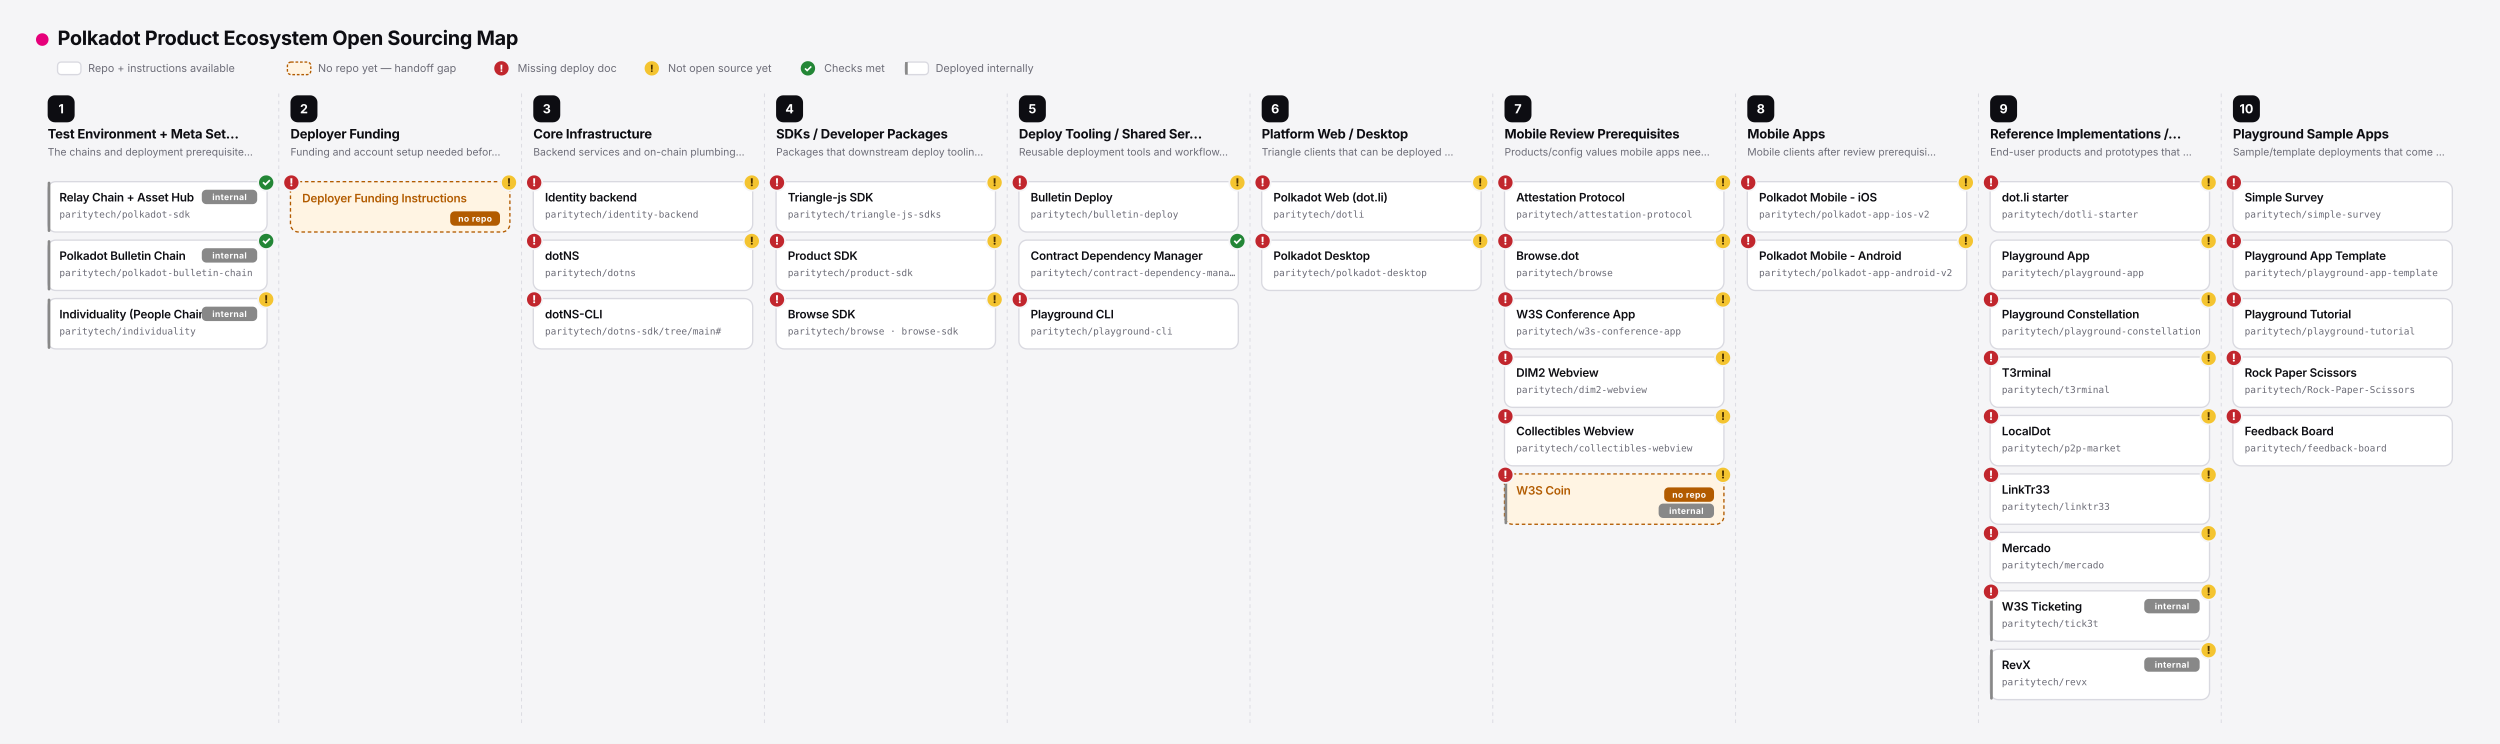
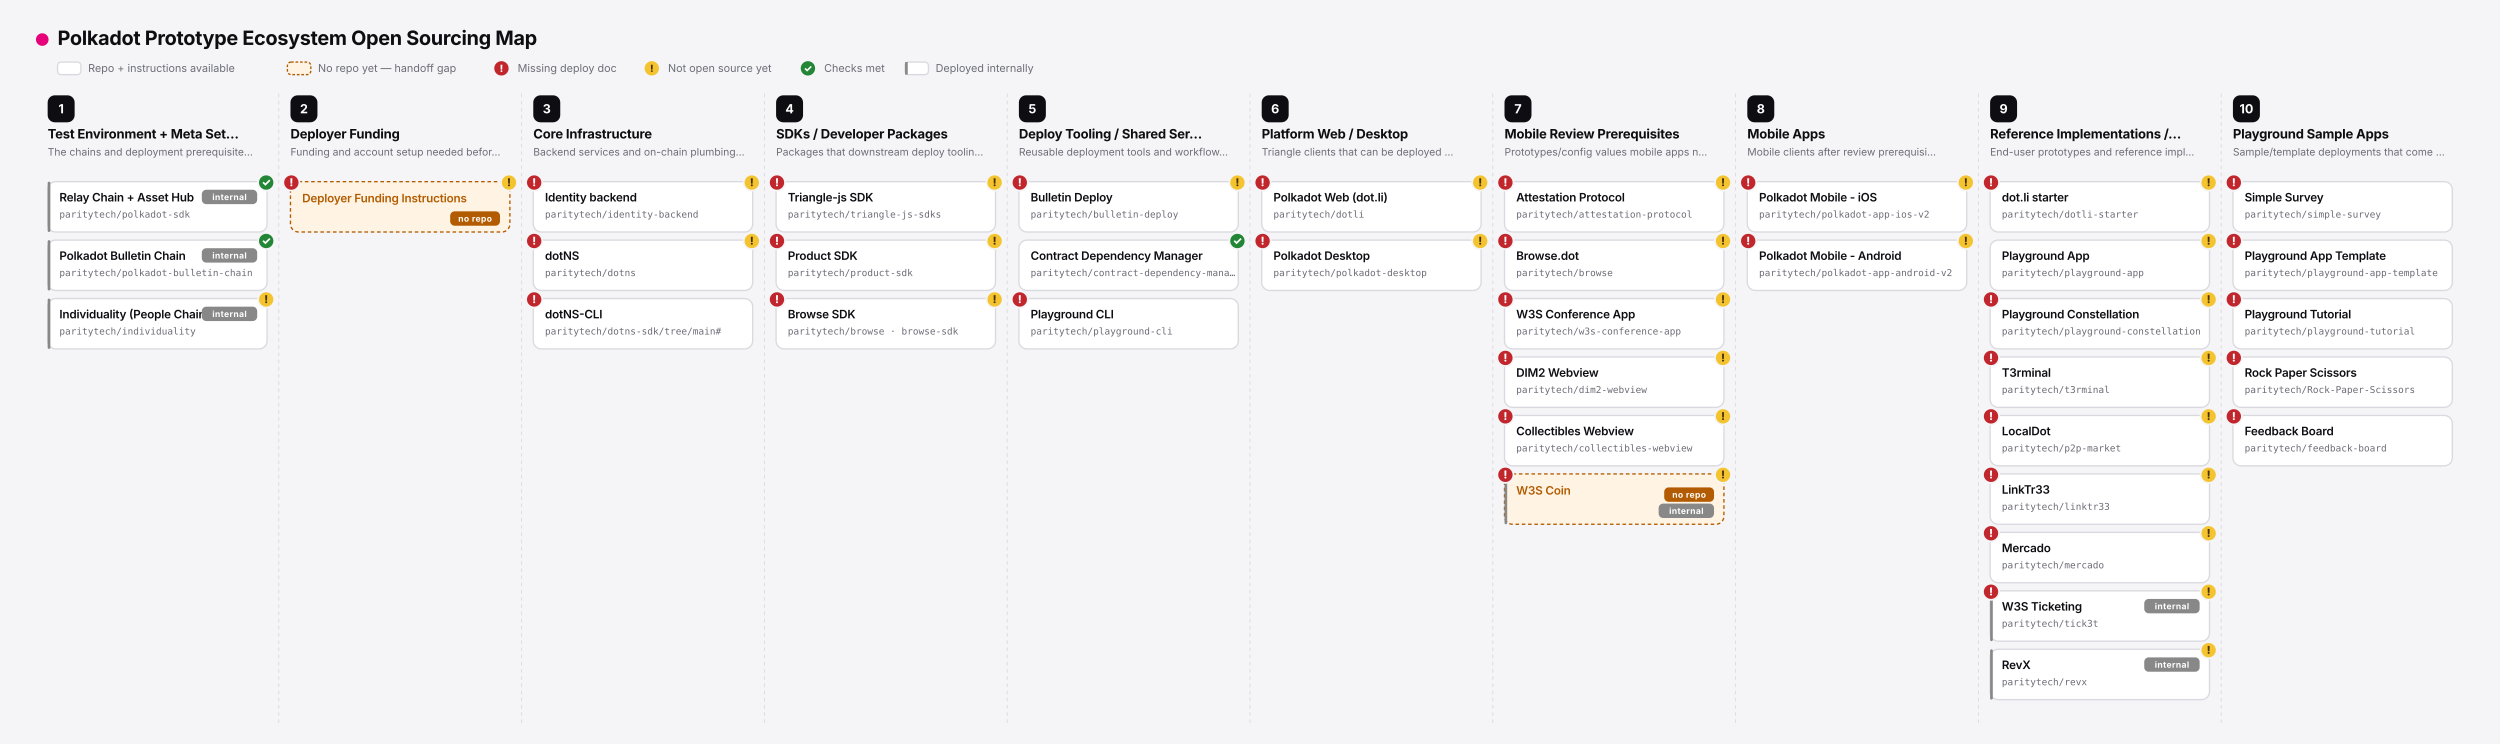
<svg xmlns="http://www.w3.org/2000/svg" xmlns:xlink="http://www.w3.org/1999/xlink" width="2780" height="827" viewBox="0 0 2780 827" font-family="-apple-system, BlinkMacSystemFont, 'Segoe UI', Inter, Roboto, Helvetica, Arial, sans-serif">
  <rect width="2780" height="827" fill="#f5f5f7" />
  <circle cx="47" cy="44" r="7" fill="#e6007a" />
-   <text x="64" y="50" font-size="22" font-weight="700" fill="#0d0d12" letter-spacing="-0.3">Polkadot Product Ecosystem Open Sourcing Map</text>
+   <text x="64" y="50" font-size="22" font-weight="700" fill="#0d0d12" letter-spacing="-0.3">Polkadot Prototype Ecosystem Open Sourcing Map</text>
  <rect x="64" y="69" width="26" height="14" rx="4" fill="#ffffff" stroke="#d9d9e0" stroke-width="1.5" />
  <text x="98" y="80" font-size="12" fill="#6b6b76">Repo + instructions available</text>
  <rect x="319.6" y="69" width="26" height="14" rx="4" fill="#fff4e3" stroke="#b25b00" stroke-width="1.5" stroke-dasharray="3 2" />
  <text x="353.6" y="80" font-size="12" fill="#6b6b76">No repo yet — handoff gap</text>
  <circle cx="557.6" cy="76" r="8" fill="#c1262d" />
  <text x="557.6" y="80" text-anchor="middle" font-size="11" font-weight="800" fill="#fff">!</text>
  <text x="575.6" y="80" font-size="12" fill="#6b6b76">Missing deploy doc</text>
  <circle cx="724.8" cy="76" r="8" fill="#f4c430" />
  <text x="724.8" y="80" text-anchor="middle" font-size="11" font-weight="800" fill="#4a3000">!</text>
  <text x="742.8" y="80" font-size="12" fill="#6b6b76">Not open source yet</text>
  <circle cx="898.4" cy="76" r="8" fill="#238636" />
  <text x="898.4" y="80" text-anchor="middle" font-size="11" font-weight="800" fill="#ffffff">✓</text>
  <text x="916.4" y="80" font-size="12" fill="#6b6b76">Checks met</text>
  <rect x="1006.4" y="69" width="26" height="14" rx="4" fill="#ffffff" stroke="#d9d9e0" stroke-width="1.5" />
  <rect x="1006.4" y="69" width="3" height="14" fill="#888888" />
  <text x="1040.4" y="80" font-size="12" fill="#6b6b76">Deployed internally</text>
  <line x1="310" y1="104" x2="310" y2="807" stroke="#d9d9e0" stroke-width="1" stroke-dasharray="4 4" />
  <rect x="53" y="106" width="30" height="30" rx="8" fill="#0d0d12" />
  <text x="68" y="126" text-anchor="middle" font-size="14" font-weight="700" fill="#fff">1</text>
  <text x="53" y="154" font-size="14.5" font-weight="700" fill="#0d0d12" letter-spacing="-0.2">Test Environment + Meta Set…</text>
  <text x="53" y="173" font-size="11.5" fill="#6b6b76">The chains and deployment prerequisite…</text>
  <a xlink:href="https://github.com/paritytech/polkadot-sdk" href="https://github.com/paritytech/polkadot-sdk" target="_blank">
    <rect x="53" y="202" width="244" height="56" rx="9" fill="#ffffff" stroke="#d9d9e0" stroke-width="1.5" />
    <rect x="53" y="202" width="3" height="56" rx="1.5" fill="#888888" />
    <circle cx="296" cy="203" r="9" fill="#238636" stroke="#f5f5f7" stroke-width="2" />
    <text x="296" y="207" text-anchor="middle" font-size="12" font-weight="800" fill="#ffffff">✓</text>
    <text x="66" y="224" font-size="13" font-weight="600" fill="#0d0d12" letter-spacing="-0.2">Relay Chain + Asset Hub</text>
    <text x="66" y="242" font-size="10.5" font-family="ui-monospace, 'SF Mono', Menlo, monospace" fill="#6b6b76">paritytech/polkadot-sdk</text>
    <rect x="224.4" y="211" width="61.6" height="16" rx="5" fill="#888888" />
    <text x="255.2" y="222.5" text-anchor="middle" font-size="9.5" font-weight="700" fill="#fff" letter-spacing="0.4">internal</text>
  </a>
  <a xlink:href="https://github.com/paritytech/polkadot-bulletin-chain" href="https://github.com/paritytech/polkadot-bulletin-chain" target="_blank">
    <rect x="53" y="267" width="244" height="56" rx="9" fill="#ffffff" stroke="#d9d9e0" stroke-width="1.5" />
    <rect x="53" y="267" width="3" height="56" rx="1.5" fill="#888888" />
    <circle cx="296" cy="268" r="9" fill="#238636" stroke="#f5f5f7" stroke-width="2" />
    <text x="296" y="272" text-anchor="middle" font-size="12" font-weight="800" fill="#ffffff">✓</text>
    <text x="66" y="289" font-size="13" font-weight="600" fill="#0d0d12" letter-spacing="-0.2">Polkadot Bulletin Chain</text>
    <text x="66" y="307" font-size="10.5" font-family="ui-monospace, 'SF Mono', Menlo, monospace" fill="#6b6b76">paritytech/polkadot-bulletin-chain</text>
    <rect x="224.4" y="276" width="61.6" height="16" rx="5" fill="#888888" />
    <text x="255.2" y="287.5" text-anchor="middle" font-size="9.5" font-weight="700" fill="#fff" letter-spacing="0.4">internal</text>
  </a>
  <a xlink:href="https://github.com/paritytech/individuality" href="https://github.com/paritytech/individuality" target="_blank">
    <rect x="53" y="332" width="244" height="56" rx="9" fill="#ffffff" stroke="#d9d9e0" stroke-width="1.5" />
    <rect x="53" y="332" width="3" height="56" rx="1.5" fill="#888888" />
    <circle cx="296" cy="333" r="9" fill="#f4c430" stroke="#f5f5f7" stroke-width="2" />
    <text x="296" y="337" text-anchor="middle" font-size="12" font-weight="800" fill="#4a3000">!</text>
    <text x="66" y="354" font-size="13" font-weight="600" fill="#0d0d12" letter-spacing="-0.2">Individuality (People Chain)</text>
    <text x="66" y="372" font-size="10.5" font-family="ui-monospace, 'SF Mono', Menlo, monospace" fill="#6b6b76">paritytech/individuality</text>
    <rect x="224.4" y="341" width="61.6" height="16" rx="5" fill="#888888" />
    <text x="255.2" y="352.5" text-anchor="middle" font-size="9.5" font-weight="700" fill="#fff" letter-spacing="0.4">internal</text>
  </a>
  <line x1="580" y1="104" x2="580" y2="807" stroke="#d9d9e0" stroke-width="1" stroke-dasharray="4 4" />
  <rect x="323" y="106" width="30" height="30" rx="8" fill="#0d0d12" />
  <text x="338" y="126" text-anchor="middle" font-size="14" font-weight="700" fill="#fff">2</text>
  <text x="323" y="154" font-size="14.5" font-weight="700" fill="#0d0d12" letter-spacing="-0.2">Deployer Funding</text>
  <text x="323" y="173" font-size="11.5" fill="#6b6b76">Funding and account setup needed befor…</text>
  <rect x="323" y="202" width="244" height="56" rx="9" fill="#fff4e3" stroke="#b25b00" stroke-width="1.5" stroke-dasharray="4 3" />
  <circle cx="324" cy="203" r="9" fill="#c1262d" stroke="#f5f5f7" stroke-width="2" />
  <text x="324" y="207" text-anchor="middle" font-size="12" font-weight="800" fill="#fff">!</text>
  <circle cx="566" cy="203" r="9" fill="#f4c430" stroke="#f5f5f7" stroke-width="2" />
  <text x="566" y="207" text-anchor="middle" font-size="12" font-weight="800" fill="#4a3000">!</text>
  <text x="336" y="225" font-size="13" font-weight="600" fill="#b25b00" letter-spacing="-0.2">Deployer Funding Instructions</text>
  <rect x="500.6" y="235" width="55.4" height="16" rx="5" fill="#b25b00" />
  <text x="528.3" y="246.5" text-anchor="middle" font-size="9.5" font-weight="700" fill="#fff" letter-spacing="0.4">no repo</text>
  <line x1="850" y1="104" x2="850" y2="807" stroke="#d9d9e0" stroke-width="1" stroke-dasharray="4 4" />
  <rect x="593" y="106" width="30" height="30" rx="8" fill="#0d0d12" />
  <text x="608" y="126" text-anchor="middle" font-size="14" font-weight="700" fill="#fff">3</text>
  <text x="593" y="154" font-size="14.5" font-weight="700" fill="#0d0d12" letter-spacing="-0.2">Core Infrastructure</text>
  <text x="593" y="173" font-size="11.5" fill="#6b6b76">Backend services and on-chain plumbing…</text>
  <a xlink:href="https://github.com/paritytech/identity-backend" href="https://github.com/paritytech/identity-backend" target="_blank">
    <rect x="593" y="202" width="244" height="56" rx="9" fill="#ffffff" stroke="#d9d9e0" stroke-width="1.5" />
    <circle cx="594" cy="203" r="9" fill="#c1262d" stroke="#f5f5f7" stroke-width="2" />
    <text x="594" y="207" text-anchor="middle" font-size="12" font-weight="800" fill="#fff">!</text>
    <circle cx="836" cy="203" r="9" fill="#f4c430" stroke="#f5f5f7" stroke-width="2" />
    <text x="836" y="207" text-anchor="middle" font-size="12" font-weight="800" fill="#4a3000">!</text>
    <text x="606" y="224" font-size="13" font-weight="600" fill="#0d0d12" letter-spacing="-0.2">Identity backend</text>
    <text x="606" y="242" font-size="10.5" font-family="ui-monospace, 'SF Mono', Menlo, monospace" fill="#6b6b76">paritytech/identity-backend</text>
  </a>
  <a xlink:href="https://github.com/paritytech/dotns" href="https://github.com/paritytech/dotns" target="_blank">
    <rect x="593" y="267" width="244" height="56" rx="9" fill="#ffffff" stroke="#d9d9e0" stroke-width="1.5" />
    <circle cx="594" cy="268" r="9" fill="#c1262d" stroke="#f5f5f7" stroke-width="2" />
    <text x="594" y="272" text-anchor="middle" font-size="12" font-weight="800" fill="#fff">!</text>
    <circle cx="836" cy="268" r="9" fill="#f4c430" stroke="#f5f5f7" stroke-width="2" />
    <text x="836" y="272" text-anchor="middle" font-size="12" font-weight="800" fill="#4a3000">!</text>
    <text x="606" y="289" font-size="13" font-weight="600" fill="#0d0d12" letter-spacing="-0.2">dotNS</text>
    <text x="606" y="307" font-size="10.5" font-family="ui-monospace, 'SF Mono', Menlo, monospace" fill="#6b6b76">paritytech/dotns</text>
  </a>
  <a xlink:href="https://github.com/paritytech/dotns-sdk/tree/main#" href="https://github.com/paritytech/dotns-sdk/tree/main#" target="_blank">
    <rect x="593" y="332" width="244" height="56" rx="9" fill="#ffffff" stroke="#d9d9e0" stroke-width="1.5" />
    <circle cx="594" cy="333" r="9" fill="#c1262d" stroke="#f5f5f7" stroke-width="2" />
    <text x="594" y="337" text-anchor="middle" font-size="12" font-weight="800" fill="#fff">!</text>
    <text x="606" y="354" font-size="13" font-weight="600" fill="#0d0d12" letter-spacing="-0.2">dotNS-CLI</text>
    <text x="606" y="372" font-size="10.5" font-family="ui-monospace, 'SF Mono', Menlo, monospace" fill="#6b6b76">paritytech/dotns-sdk/tree/main#</text>
  </a>
  <line x1="1120" y1="104" x2="1120" y2="807" stroke="#d9d9e0" stroke-width="1" stroke-dasharray="4 4" />
  <rect x="863" y="106" width="30" height="30" rx="8" fill="#0d0d12" />
  <text x="878" y="126" text-anchor="middle" font-size="14" font-weight="700" fill="#fff">4</text>
  <text x="863" y="154" font-size="14.5" font-weight="700" fill="#0d0d12" letter-spacing="-0.2">SDKs / Developer Packages</text>
  <text x="863" y="173" font-size="11.5" fill="#6b6b76">Packages that downstream deploy toolin…</text>
  <a xlink:href="https://github.com/paritytech/triangle-js-sdks" href="https://github.com/paritytech/triangle-js-sdks" target="_blank">
    <rect x="863" y="202" width="244" height="56" rx="9" fill="#ffffff" stroke="#d9d9e0" stroke-width="1.5" />
    <circle cx="864" cy="203" r="9" fill="#c1262d" stroke="#f5f5f7" stroke-width="2" />
    <text x="864" y="207" text-anchor="middle" font-size="12" font-weight="800" fill="#fff">!</text>
    <circle cx="1106" cy="203" r="9" fill="#f4c430" stroke="#f5f5f7" stroke-width="2" />
    <text x="1106" y="207" text-anchor="middle" font-size="12" font-weight="800" fill="#4a3000">!</text>
    <text x="876" y="224" font-size="13" font-weight="600" fill="#0d0d12" letter-spacing="-0.2">Triangle-js SDK</text>
    <text x="876" y="242" font-size="10.5" font-family="ui-monospace, 'SF Mono', Menlo, monospace" fill="#6b6b76">paritytech/triangle-js-sdks</text>
  </a>
  <a xlink:href="https://github.com/paritytech/product-sdk" href="https://github.com/paritytech/product-sdk" target="_blank">
    <rect x="863" y="267" width="244" height="56" rx="9" fill="#ffffff" stroke="#d9d9e0" stroke-width="1.5" />
    <circle cx="864" cy="268" r="9" fill="#c1262d" stroke="#f5f5f7" stroke-width="2" />
    <text x="864" y="272" text-anchor="middle" font-size="12" font-weight="800" fill="#fff">!</text>
    <circle cx="1106" cy="268" r="9" fill="#f4c430" stroke="#f5f5f7" stroke-width="2" />
    <text x="1106" y="272" text-anchor="middle" font-size="12" font-weight="800" fill="#4a3000">!</text>
    <text x="876" y="289" font-size="13" font-weight="600" fill="#0d0d12" letter-spacing="-0.2">Product SDK</text>
    <text x="876" y="307" font-size="10.5" font-family="ui-monospace, 'SF Mono', Menlo, monospace" fill="#6b6b76">paritytech/product-sdk</text>
  </a>
  <a xlink:href="https://github.com/paritytech/browse/tree/main/packages/browse-sdk" href="https://github.com/paritytech/browse/tree/main/packages/browse-sdk" target="_blank">
    <rect x="863" y="332" width="244" height="56" rx="9" fill="#ffffff" stroke="#d9d9e0" stroke-width="1.5" />
    <circle cx="864" cy="333" r="9" fill="#c1262d" stroke="#f5f5f7" stroke-width="2" />
    <text x="864" y="337" text-anchor="middle" font-size="12" font-weight="800" fill="#fff">!</text>
    <circle cx="1106" cy="333" r="9" fill="#f4c430" stroke="#f5f5f7" stroke-width="2" />
    <text x="1106" y="337" text-anchor="middle" font-size="12" font-weight="800" fill="#4a3000">!</text>
    <text x="876" y="354" font-size="13" font-weight="600" fill="#0d0d12" letter-spacing="-0.2">Browse SDK</text>
    <text x="876" y="372" font-size="10.5" font-family="ui-monospace, 'SF Mono', Menlo, monospace" fill="#6b6b76">paritytech/browse · browse-sdk</text>
  </a>
  <line x1="1390" y1="104" x2="1390" y2="807" stroke="#d9d9e0" stroke-width="1" stroke-dasharray="4 4" />
  <rect x="1133" y="106" width="30" height="30" rx="8" fill="#0d0d12" />
  <text x="1148" y="126" text-anchor="middle" font-size="14" font-weight="700" fill="#fff">5</text>
  <text x="1133" y="154" font-size="14.5" font-weight="700" fill="#0d0d12" letter-spacing="-0.2">Deploy Tooling / Shared Ser…</text>
  <text x="1133" y="173" font-size="11.5" fill="#6b6b76">Reusable deployment tools and workflow…</text>
  <a xlink:href="https://github.com/paritytech/bulletin-deploy" href="https://github.com/paritytech/bulletin-deploy" target="_blank">
    <rect x="1133" y="202" width="244" height="56" rx="9" fill="#ffffff" stroke="#d9d9e0" stroke-width="1.5" />
    <circle cx="1134" cy="203" r="9" fill="#c1262d" stroke="#f5f5f7" stroke-width="2" />
    <text x="1134" y="207" text-anchor="middle" font-size="12" font-weight="800" fill="#fff">!</text>
    <circle cx="1376" cy="203" r="9" fill="#f4c430" stroke="#f5f5f7" stroke-width="2" />
    <text x="1376" y="207" text-anchor="middle" font-size="12" font-weight="800" fill="#4a3000">!</text>
    <text x="1146" y="224" font-size="13" font-weight="600" fill="#0d0d12" letter-spacing="-0.2">Bulletin Deploy</text>
    <text x="1146" y="242" font-size="10.5" font-family="ui-monospace, 'SF Mono', Menlo, monospace" fill="#6b6b76">paritytech/bulletin-deploy</text>
  </a>
  <a xlink:href="https://github.com/paritytech/contract-dependency-manager/blob/main/DEPLOY_DOC.md" href="https://github.com/paritytech/contract-dependency-manager/blob/main/DEPLOY_DOC.md" target="_blank">
    <rect x="1133" y="267" width="244" height="56" rx="9" fill="#ffffff" stroke="#d9d9e0" stroke-width="1.5" />
    <circle cx="1376" cy="268" r="9" fill="#238636" stroke="#f5f5f7" stroke-width="2" />
    <text x="1376" y="272" text-anchor="middle" font-size="12" font-weight="800" fill="#ffffff">✓</text>
    <text x="1146" y="289" font-size="13" font-weight="600" fill="#0d0d12" letter-spacing="-0.2">Contract Dependency Manager</text>
    <text x="1146" y="307" font-size="10.5" font-family="ui-monospace, 'SF Mono', Menlo, monospace" fill="#6b6b76">paritytech/contract-dependency-mana…</text>
  </a>
  <a xlink:href="https://github.com/paritytech/playground-cli" href="https://github.com/paritytech/playground-cli" target="_blank">
    <rect x="1133" y="332" width="244" height="56" rx="9" fill="#ffffff" stroke="#d9d9e0" stroke-width="1.5" />
    <circle cx="1134" cy="333" r="9" fill="#c1262d" stroke="#f5f5f7" stroke-width="2" />
    <text x="1134" y="337" text-anchor="middle" font-size="12" font-weight="800" fill="#fff">!</text>
    <text x="1146" y="354" font-size="13" font-weight="600" fill="#0d0d12" letter-spacing="-0.2">Playground CLI</text>
    <text x="1146" y="372" font-size="10.5" font-family="ui-monospace, 'SF Mono', Menlo, monospace" fill="#6b6b76">paritytech/playground-cli</text>
  </a>
  <line x1="1660" y1="104" x2="1660" y2="807" stroke="#d9d9e0" stroke-width="1" stroke-dasharray="4 4" />
  <rect x="1403" y="106" width="30" height="30" rx="8" fill="#0d0d12" />
  <text x="1418" y="126" text-anchor="middle" font-size="14" font-weight="700" fill="#fff">6</text>
  <text x="1403" y="154" font-size="14.5" font-weight="700" fill="#0d0d12" letter-spacing="-0.2">Platform Web / Desktop</text>
  <text x="1403" y="173" font-size="11.5" fill="#6b6b76">Triangle clients that can be deployed …</text>
  <a xlink:href="https://github.com/paritytech/dotli" href="https://github.com/paritytech/dotli" target="_blank">
    <rect x="1403" y="202" width="244" height="56" rx="9" fill="#ffffff" stroke="#d9d9e0" stroke-width="1.5" />
    <circle cx="1404" cy="203" r="9" fill="#c1262d" stroke="#f5f5f7" stroke-width="2" />
    <text x="1404" y="207" text-anchor="middle" font-size="12" font-weight="800" fill="#fff">!</text>
    <circle cx="1646" cy="203" r="9" fill="#f4c430" stroke="#f5f5f7" stroke-width="2" />
    <text x="1646" y="207" text-anchor="middle" font-size="12" font-weight="800" fill="#4a3000">!</text>
    <text x="1416" y="224" font-size="13" font-weight="600" fill="#0d0d12" letter-spacing="-0.2">Polkadot Web (dot.li)</text>
    <text x="1416" y="242" font-size="10.5" font-family="ui-monospace, 'SF Mono', Menlo, monospace" fill="#6b6b76">paritytech/dotli</text>
  </a>
  <a xlink:href="https://github.com/paritytech/polkadot-desktop" href="https://github.com/paritytech/polkadot-desktop" target="_blank">
    <rect x="1403" y="267" width="244" height="56" rx="9" fill="#ffffff" stroke="#d9d9e0" stroke-width="1.5" />
    <circle cx="1404" cy="268" r="9" fill="#c1262d" stroke="#f5f5f7" stroke-width="2" />
    <text x="1404" y="272" text-anchor="middle" font-size="12" font-weight="800" fill="#fff">!</text>
    <circle cx="1646" cy="268" r="9" fill="#f4c430" stroke="#f5f5f7" stroke-width="2" />
    <text x="1646" y="272" text-anchor="middle" font-size="12" font-weight="800" fill="#4a3000">!</text>
    <text x="1416" y="289" font-size="13" font-weight="600" fill="#0d0d12" letter-spacing="-0.2">Polkadot Desktop</text>
    <text x="1416" y="307" font-size="10.5" font-family="ui-monospace, 'SF Mono', Menlo, monospace" fill="#6b6b76">paritytech/polkadot-desktop</text>
  </a>
  <line x1="1930" y1="104" x2="1930" y2="807" stroke="#d9d9e0" stroke-width="1" stroke-dasharray="4 4" />
  <rect x="1673" y="106" width="30" height="30" rx="8" fill="#0d0d12" />
  <text x="1688" y="126" text-anchor="middle" font-size="14" font-weight="700" fill="#fff">7</text>
  <text x="1673" y="154" font-size="14.5" font-weight="700" fill="#0d0d12" letter-spacing="-0.2">Mobile Review Prerequisites</text>
-   <text x="1673" y="173" font-size="11.5" fill="#6b6b76">Products/config values mobile apps nee…</text>
+   <text x="1673" y="173" font-size="11.5" fill="#6b6b76">Prototypes/config values mobile apps n…</text>
  <a xlink:href="https://github.com/paritytech/attestation-protocol" href="https://github.com/paritytech/attestation-protocol" target="_blank">
    <rect x="1673" y="202" width="244" height="56" rx="9" fill="#ffffff" stroke="#d9d9e0" stroke-width="1.5" />
    <circle cx="1674" cy="203" r="9" fill="#c1262d" stroke="#f5f5f7" stroke-width="2" />
    <text x="1674" y="207" text-anchor="middle" font-size="12" font-weight="800" fill="#fff">!</text>
    <circle cx="1916" cy="203" r="9" fill="#f4c430" stroke="#f5f5f7" stroke-width="2" />
    <text x="1916" y="207" text-anchor="middle" font-size="12" font-weight="800" fill="#4a3000">!</text>
    <text x="1686" y="224" font-size="13" font-weight="600" fill="#0d0d12" letter-spacing="-0.2">Attestation Protocol</text>
    <text x="1686" y="242" font-size="10.5" font-family="ui-monospace, 'SF Mono', Menlo, monospace" fill="#6b6b76">paritytech/attestation-protocol</text>
  </a>
  <a xlink:href="https://github.com/paritytech/browse" href="https://github.com/paritytech/browse" target="_blank">
    <rect x="1673" y="267" width="244" height="56" rx="9" fill="#ffffff" stroke="#d9d9e0" stroke-width="1.5" />
    <circle cx="1674" cy="268" r="9" fill="#c1262d" stroke="#f5f5f7" stroke-width="2" />
    <text x="1674" y="272" text-anchor="middle" font-size="12" font-weight="800" fill="#fff">!</text>
    <circle cx="1916" cy="268" r="9" fill="#f4c430" stroke="#f5f5f7" stroke-width="2" />
    <text x="1916" y="272" text-anchor="middle" font-size="12" font-weight="800" fill="#4a3000">!</text>
    <text x="1686" y="289" font-size="13" font-weight="600" fill="#0d0d12" letter-spacing="-0.2">Browse.dot</text>
    <text x="1686" y="307" font-size="10.5" font-family="ui-monospace, 'SF Mono', Menlo, monospace" fill="#6b6b76">paritytech/browse</text>
  </a>
  <a xlink:href="https://github.com/paritytech/w3s-conference-app" href="https://github.com/paritytech/w3s-conference-app" target="_blank">
    <rect x="1673" y="332" width="244" height="56" rx="9" fill="#ffffff" stroke="#d9d9e0" stroke-width="1.5" />
    <circle cx="1674" cy="333" r="9" fill="#c1262d" stroke="#f5f5f7" stroke-width="2" />
    <text x="1674" y="337" text-anchor="middle" font-size="12" font-weight="800" fill="#fff">!</text>
    <circle cx="1916" cy="333" r="9" fill="#f4c430" stroke="#f5f5f7" stroke-width="2" />
    <text x="1916" y="337" text-anchor="middle" font-size="12" font-weight="800" fill="#4a3000">!</text>
    <text x="1686" y="354" font-size="13" font-weight="600" fill="#0d0d12" letter-spacing="-0.2">W3S Conference App</text>
    <text x="1686" y="372" font-size="10.5" font-family="ui-monospace, 'SF Mono', Menlo, monospace" fill="#6b6b76">paritytech/w3s-conference-app</text>
  </a>
  <a xlink:href="https://github.com/paritytech/dim2-webview" href="https://github.com/paritytech/dim2-webview" target="_blank">
    <rect x="1673" y="397" width="244" height="56" rx="9" fill="#ffffff" stroke="#d9d9e0" stroke-width="1.5" />
    <circle cx="1674" cy="398" r="9" fill="#c1262d" stroke="#f5f5f7" stroke-width="2" />
    <text x="1674" y="402" text-anchor="middle" font-size="12" font-weight="800" fill="#fff">!</text>
    <circle cx="1916" cy="398" r="9" fill="#f4c430" stroke="#f5f5f7" stroke-width="2" />
    <text x="1916" y="402" text-anchor="middle" font-size="12" font-weight="800" fill="#4a3000">!</text>
    <text x="1686" y="419" font-size="13" font-weight="600" fill="#0d0d12" letter-spacing="-0.2">DIM2 Webview</text>
    <text x="1686" y="437" font-size="10.5" font-family="ui-monospace, 'SF Mono', Menlo, monospace" fill="#6b6b76">paritytech/dim2-webview</text>
  </a>
  <a xlink:href="https://github.com/paritytech/collectibles-webview" href="https://github.com/paritytech/collectibles-webview" target="_blank">
    <rect x="1673" y="462" width="244" height="56" rx="9" fill="#ffffff" stroke="#d9d9e0" stroke-width="1.5" />
    <circle cx="1674" cy="463" r="9" fill="#c1262d" stroke="#f5f5f7" stroke-width="2" />
    <text x="1674" y="467" text-anchor="middle" font-size="12" font-weight="800" fill="#fff">!</text>
    <circle cx="1916" cy="463" r="9" fill="#f4c430" stroke="#f5f5f7" stroke-width="2" />
    <text x="1916" y="467" text-anchor="middle" font-size="12" font-weight="800" fill="#4a3000">!</text>
    <text x="1686" y="484" font-size="13" font-weight="600" fill="#0d0d12" letter-spacing="-0.2">Collectibles Webview</text>
    <text x="1686" y="502" font-size="10.5" font-family="ui-monospace, 'SF Mono', Menlo, monospace" fill="#6b6b76">paritytech/collectibles-webview</text>
  </a>
  <rect x="1673" y="527" width="244" height="56" rx="9" fill="#fff4e3" stroke="#b25b00" stroke-width="1.5" stroke-dasharray="4 3" />
  <rect x="1673" y="527" width="3" height="56" rx="1.5" fill="#888888" />
  <circle cx="1674" cy="528" r="9" fill="#c1262d" stroke="#f5f5f7" stroke-width="2" />
  <text x="1674" y="532" text-anchor="middle" font-size="12" font-weight="800" fill="#fff">!</text>
  <circle cx="1916" cy="528" r="9" fill="#f4c430" stroke="#f5f5f7" stroke-width="2" />
  <text x="1916" y="532" text-anchor="middle" font-size="12" font-weight="800" fill="#4a3000">!</text>
  <text x="1686" y="550" font-size="13" font-weight="600" fill="#b25b00" letter-spacing="-0.2">W3S Coin</text>
  <rect x="1850.6" y="542" width="55.4" height="16" rx="5" fill="#b25b00" />
  <text x="1878.3" y="553.5" text-anchor="middle" font-size="9.5" font-weight="700" fill="#fff" letter-spacing="0.4">no repo</text>
  <rect x="1844.4" y="560" width="61.6" height="16" rx="5" fill="#888888" />
  <text x="1875.2" y="571.5" text-anchor="middle" font-size="9.5" font-weight="700" fill="#fff" letter-spacing="0.4">internal</text>
  <line x1="2200" y1="104" x2="2200" y2="807" stroke="#d9d9e0" stroke-width="1" stroke-dasharray="4 4" />
  <rect x="1943" y="106" width="30" height="30" rx="8" fill="#0d0d12" />
  <text x="1958" y="126" text-anchor="middle" font-size="14" font-weight="700" fill="#fff">8</text>
  <text x="1943" y="154" font-size="14.5" font-weight="700" fill="#0d0d12" letter-spacing="-0.2">Mobile Apps</text>
  <text x="1943" y="173" font-size="11.5" fill="#6b6b76">Mobile clients after review prerequisi…</text>
  <a xlink:href="https://github.com/paritytech/polkadot-app-ios-v2" href="https://github.com/paritytech/polkadot-app-ios-v2" target="_blank">
    <rect x="1943" y="202" width="244" height="56" rx="9" fill="#ffffff" stroke="#d9d9e0" stroke-width="1.5" />
    <circle cx="1944" cy="203" r="9" fill="#c1262d" stroke="#f5f5f7" stroke-width="2" />
    <text x="1944" y="207" text-anchor="middle" font-size="12" font-weight="800" fill="#fff">!</text>
    <circle cx="2186" cy="203" r="9" fill="#f4c430" stroke="#f5f5f7" stroke-width="2" />
    <text x="2186" y="207" text-anchor="middle" font-size="12" font-weight="800" fill="#4a3000">!</text>
    <text x="1956" y="224" font-size="13" font-weight="600" fill="#0d0d12" letter-spacing="-0.2">Polkadot Mobile - iOS</text>
    <text x="1956" y="242" font-size="10.5" font-family="ui-monospace, 'SF Mono', Menlo, monospace" fill="#6b6b76">paritytech/polkadot-app-ios-v2</text>
  </a>
  <a xlink:href="https://github.com/paritytech/polkadot-app-android-v2" href="https://github.com/paritytech/polkadot-app-android-v2" target="_blank">
    <rect x="1943" y="267" width="244" height="56" rx="9" fill="#ffffff" stroke="#d9d9e0" stroke-width="1.5" />
    <circle cx="1944" cy="268" r="9" fill="#c1262d" stroke="#f5f5f7" stroke-width="2" />
    <text x="1944" y="272" text-anchor="middle" font-size="12" font-weight="800" fill="#fff">!</text>
    <circle cx="2186" cy="268" r="9" fill="#f4c430" stroke="#f5f5f7" stroke-width="2" />
    <text x="2186" y="272" text-anchor="middle" font-size="12" font-weight="800" fill="#4a3000">!</text>
    <text x="1956" y="289" font-size="13" font-weight="600" fill="#0d0d12" letter-spacing="-0.2">Polkadot Mobile - Android</text>
    <text x="1956" y="307" font-size="10.5" font-family="ui-monospace, 'SF Mono', Menlo, monospace" fill="#6b6b76">paritytech/polkadot-app-android-v2</text>
  </a>
  <line x1="2470" y1="104" x2="2470" y2="807" stroke="#d9d9e0" stroke-width="1" stroke-dasharray="4 4" />
  <rect x="2213" y="106" width="30" height="30" rx="8" fill="#0d0d12" />
  <text x="2228" y="126" text-anchor="middle" font-size="14" font-weight="700" fill="#fff">9</text>
  <text x="2213" y="154" font-size="14.5" font-weight="700" fill="#0d0d12" letter-spacing="-0.2">Reference Implementations /…</text>
-   <text x="2213" y="173" font-size="11.5" fill="#6b6b76">End-user products and prototypes that …</text>
+   <text x="2213" y="173" font-size="11.5" fill="#6b6b76">End-user prototypes and reference impl…</text>
  <a xlink:href="https://github.com/paritytech/dotli-starter" href="https://github.com/paritytech/dotli-starter" target="_blank">
    <rect x="2213" y="202" width="244" height="56" rx="9" fill="#ffffff" stroke="#d9d9e0" stroke-width="1.5" />
    <circle cx="2214" cy="203" r="9" fill="#c1262d" stroke="#f5f5f7" stroke-width="2" />
    <text x="2214" y="207" text-anchor="middle" font-size="12" font-weight="800" fill="#fff">!</text>
    <circle cx="2456" cy="203" r="9" fill="#f4c430" stroke="#f5f5f7" stroke-width="2" />
    <text x="2456" y="207" text-anchor="middle" font-size="12" font-weight="800" fill="#4a3000">!</text>
    <text x="2226" y="224" font-size="13" font-weight="600" fill="#0d0d12" letter-spacing="-0.2">dot.li starter</text>
    <text x="2226" y="242" font-size="10.5" font-family="ui-monospace, 'SF Mono', Menlo, monospace" fill="#6b6b76">paritytech/dotli-starter</text>
  </a>
  <a xlink:href="https://github.com/paritytech/playground-app/blob/main/DEPLOY.MD" href="https://github.com/paritytech/playground-app/blob/main/DEPLOY.MD" target="_blank">
    <rect x="2213" y="267" width="244" height="56" rx="9" fill="#ffffff" stroke="#d9d9e0" stroke-width="1.5" />
    <circle cx="2456" cy="268" r="9" fill="#f4c430" stroke="#f5f5f7" stroke-width="2" />
    <text x="2456" y="272" text-anchor="middle" font-size="12" font-weight="800" fill="#4a3000">!</text>
    <text x="2226" y="289" font-size="13" font-weight="600" fill="#0d0d12" letter-spacing="-0.2">Playground App</text>
    <text x="2226" y="307" font-size="10.5" font-family="ui-monospace, 'SF Mono', Menlo, monospace" fill="#6b6b76">paritytech/playground-app</text>
  </a>
  <a xlink:href="https://github.com/paritytech/playground-constellation" href="https://github.com/paritytech/playground-constellation" target="_blank">
    <rect x="2213" y="332" width="244" height="56" rx="9" fill="#ffffff" stroke="#d9d9e0" stroke-width="1.5" />
    <circle cx="2214" cy="333" r="9" fill="#c1262d" stroke="#f5f5f7" stroke-width="2" />
    <text x="2214" y="337" text-anchor="middle" font-size="12" font-weight="800" fill="#fff">!</text>
    <circle cx="2456" cy="333" r="9" fill="#f4c430" stroke="#f5f5f7" stroke-width="2" />
    <text x="2456" y="337" text-anchor="middle" font-size="12" font-weight="800" fill="#4a3000">!</text>
    <text x="2226" y="354" font-size="13" font-weight="600" fill="#0d0d12" letter-spacing="-0.2">Playground Constellation</text>
    <text x="2226" y="372" font-size="10.5" font-family="ui-monospace, 'SF Mono', Menlo, monospace" fill="#6b6b76">paritytech/playground-constellation</text>
  </a>
  <a xlink:href="https://github.com/paritytech/t3rminal" href="https://github.com/paritytech/t3rminal" target="_blank">
    <rect x="2213" y="397" width="244" height="56" rx="9" fill="#ffffff" stroke="#d9d9e0" stroke-width="1.5" />
    <circle cx="2214" cy="398" r="9" fill="#c1262d" stroke="#f5f5f7" stroke-width="2" />
    <text x="2214" y="402" text-anchor="middle" font-size="12" font-weight="800" fill="#fff">!</text>
    <circle cx="2456" cy="398" r="9" fill="#f4c430" stroke="#f5f5f7" stroke-width="2" />
    <text x="2456" y="402" text-anchor="middle" font-size="12" font-weight="800" fill="#4a3000">!</text>
    <text x="2226" y="419" font-size="13" font-weight="600" fill="#0d0d12" letter-spacing="-0.2">T3rminal</text>
    <text x="2226" y="437" font-size="10.5" font-family="ui-monospace, 'SF Mono', Menlo, monospace" fill="#6b6b76">paritytech/t3rminal</text>
  </a>
  <a xlink:href="https://github.com/paritytech/p2p-market" href="https://github.com/paritytech/p2p-market" target="_blank">
    <rect x="2213" y="462" width="244" height="56" rx="9" fill="#ffffff" stroke="#d9d9e0" stroke-width="1.5" />
    <circle cx="2214" cy="463" r="9" fill="#c1262d" stroke="#f5f5f7" stroke-width="2" />
    <text x="2214" y="467" text-anchor="middle" font-size="12" font-weight="800" fill="#fff">!</text>
    <circle cx="2456" cy="463" r="9" fill="#f4c430" stroke="#f5f5f7" stroke-width="2" />
    <text x="2456" y="467" text-anchor="middle" font-size="12" font-weight="800" fill="#4a3000">!</text>
    <text x="2226" y="484" font-size="13" font-weight="600" fill="#0d0d12" letter-spacing="-0.2">LocalDot</text>
    <text x="2226" y="502" font-size="10.5" font-family="ui-monospace, 'SF Mono', Menlo, monospace" fill="#6b6b76">paritytech/p2p-market</text>
  </a>
  <a xlink:href="https://github.com/paritytech/linktr33" href="https://github.com/paritytech/linktr33" target="_blank">
    <rect x="2213" y="527" width="244" height="56" rx="9" fill="#ffffff" stroke="#d9d9e0" stroke-width="1.5" />
    <circle cx="2214" cy="528" r="9" fill="#c1262d" stroke="#f5f5f7" stroke-width="2" />
    <text x="2214" y="532" text-anchor="middle" font-size="12" font-weight="800" fill="#fff">!</text>
    <circle cx="2456" cy="528" r="9" fill="#f4c430" stroke="#f5f5f7" stroke-width="2" />
    <text x="2456" y="532" text-anchor="middle" font-size="12" font-weight="800" fill="#4a3000">!</text>
    <text x="2226" y="549" font-size="13" font-weight="600" fill="#0d0d12" letter-spacing="-0.2">LinkTr33</text>
    <text x="2226" y="567" font-size="10.5" font-family="ui-monospace, 'SF Mono', Menlo, monospace" fill="#6b6b76">paritytech/linktr33</text>
  </a>
  <a xlink:href="https://github.com/paritytech/mercado" href="https://github.com/paritytech/mercado" target="_blank">
    <rect x="2213" y="592" width="244" height="56" rx="9" fill="#ffffff" stroke="#d9d9e0" stroke-width="1.5" />
    <circle cx="2214" cy="593" r="9" fill="#c1262d" stroke="#f5f5f7" stroke-width="2" />
    <text x="2214" y="597" text-anchor="middle" font-size="12" font-weight="800" fill="#fff">!</text>
    <circle cx="2456" cy="593" r="9" fill="#f4c430" stroke="#f5f5f7" stroke-width="2" />
    <text x="2456" y="597" text-anchor="middle" font-size="12" font-weight="800" fill="#4a3000">!</text>
    <text x="2226" y="614" font-size="13" font-weight="600" fill="#0d0d12" letter-spacing="-0.2">Mercado</text>
    <text x="2226" y="632" font-size="10.5" font-family="ui-monospace, 'SF Mono', Menlo, monospace" fill="#6b6b76">paritytech/mercado</text>
  </a>
  <a xlink:href="https://github.com/paritytech/tick3t" href="https://github.com/paritytech/tick3t" target="_blank">
    <rect x="2213" y="657" width="244" height="56" rx="9" fill="#ffffff" stroke="#d9d9e0" stroke-width="1.5" />
    <rect x="2213" y="657" width="3" height="56" rx="1.5" fill="#888888" />
    <circle cx="2214" cy="658" r="9" fill="#c1262d" stroke="#f5f5f7" stroke-width="2" />
    <text x="2214" y="662" text-anchor="middle" font-size="12" font-weight="800" fill="#fff">!</text>
    <circle cx="2456" cy="658" r="9" fill="#f4c430" stroke="#f5f5f7" stroke-width="2" />
    <text x="2456" y="662" text-anchor="middle" font-size="12" font-weight="800" fill="#4a3000">!</text>
    <text x="2226" y="679" font-size="13" font-weight="600" fill="#0d0d12" letter-spacing="-0.2">W3S Ticketing</text>
    <text x="2226" y="697" font-size="10.5" font-family="ui-monospace, 'SF Mono', Menlo, monospace" fill="#6b6b76">paritytech/tick3t</text>
    <rect x="2384.4" y="666" width="61.6" height="16" rx="5" fill="#888888" />
    <text x="2415.2" y="677.5" text-anchor="middle" font-size="9.5" font-weight="700" fill="#fff" letter-spacing="0.4">internal</text>
  </a>
  <a xlink:href="https://github.com/paritytech/revx" href="https://github.com/paritytech/revx" target="_blank">
    <rect x="2213" y="722" width="244" height="56" rx="9" fill="#ffffff" stroke="#d9d9e0" stroke-width="1.5" />
    <rect x="2213" y="722" width="3" height="56" rx="1.5" fill="#888888" />
    <circle cx="2456" cy="723" r="9" fill="#f4c430" stroke="#f5f5f7" stroke-width="2" />
    <text x="2456" y="727" text-anchor="middle" font-size="12" font-weight="800" fill="#4a3000">!</text>
    <text x="2226" y="744" font-size="13" font-weight="600" fill="#0d0d12" letter-spacing="-0.2">RevX</text>
    <text x="2226" y="762" font-size="10.5" font-family="ui-monospace, 'SF Mono', Menlo, monospace" fill="#6b6b76">paritytech/revx</text>
    <rect x="2384.4" y="731" width="61.6" height="16" rx="5" fill="#888888" />
    <text x="2415.2" y="742.5" text-anchor="middle" font-size="9.5" font-weight="700" fill="#fff" letter-spacing="0.4">internal</text>
  </a>
  <rect x="2483" y="106" width="30" height="30" rx="8" fill="#0d0d12" />
  <text x="2498" y="126" text-anchor="middle" font-size="14" font-weight="700" fill="#fff">10</text>
  <text x="2483" y="154" font-size="14.5" font-weight="700" fill="#0d0d12" letter-spacing="-0.2">Playground Sample Apps</text>
  <text x="2483" y="173" font-size="11.5" fill="#6b6b76">Sample/template deployments that come …</text>
  <a xlink:href="https://github.com/paritytech/simple-survey" href="https://github.com/paritytech/simple-survey" target="_blank">
    <rect x="2483" y="202" width="244" height="56" rx="9" fill="#ffffff" stroke="#d9d9e0" stroke-width="1.5" />
    <circle cx="2484" cy="203" r="9" fill="#c1262d" stroke="#f5f5f7" stroke-width="2" />
    <text x="2484" y="207" text-anchor="middle" font-size="12" font-weight="800" fill="#fff">!</text>
    <text x="2496" y="224" font-size="13" font-weight="600" fill="#0d0d12" letter-spacing="-0.2">Simple Survey</text>
    <text x="2496" y="242" font-size="10.5" font-family="ui-monospace, 'SF Mono', Menlo, monospace" fill="#6b6b76">paritytech/simple-survey</text>
  </a>
  <a xlink:href="https://github.com/paritytech/playground-app-template" href="https://github.com/paritytech/playground-app-template" target="_blank">
    <rect x="2483" y="267" width="244" height="56" rx="9" fill="#ffffff" stroke="#d9d9e0" stroke-width="1.5" />
    <circle cx="2484" cy="268" r="9" fill="#c1262d" stroke="#f5f5f7" stroke-width="2" />
    <text x="2484" y="272" text-anchor="middle" font-size="12" font-weight="800" fill="#fff">!</text>
    <text x="2496" y="289" font-size="13" font-weight="600" fill="#0d0d12" letter-spacing="-0.2">Playground App Template</text>
    <text x="2496" y="307" font-size="10.5" font-family="ui-monospace, 'SF Mono', Menlo, monospace" fill="#6b6b76">paritytech/playground-app-template</text>
  </a>
  <a xlink:href="https://github.com/paritytech/playground-tutorial" href="https://github.com/paritytech/playground-tutorial" target="_blank">
    <rect x="2483" y="332" width="244" height="56" rx="9" fill="#ffffff" stroke="#d9d9e0" stroke-width="1.5" />
    <circle cx="2484" cy="333" r="9" fill="#c1262d" stroke="#f5f5f7" stroke-width="2" />
    <text x="2484" y="337" text-anchor="middle" font-size="12" font-weight="800" fill="#fff">!</text>
    <text x="2496" y="354" font-size="13" font-weight="600" fill="#0d0d12" letter-spacing="-0.2">Playground Tutorial</text>
    <text x="2496" y="372" font-size="10.5" font-family="ui-monospace, 'SF Mono', Menlo, monospace" fill="#6b6b76">paritytech/playground-tutorial</text>
  </a>
  <a xlink:href="https://github.com/paritytech/Rock-Paper-Scissors" href="https://github.com/paritytech/Rock-Paper-Scissors" target="_blank">
    <rect x="2483" y="397" width="244" height="56" rx="9" fill="#ffffff" stroke="#d9d9e0" stroke-width="1.5" />
    <circle cx="2484" cy="398" r="9" fill="#c1262d" stroke="#f5f5f7" stroke-width="2" />
    <text x="2484" y="402" text-anchor="middle" font-size="12" font-weight="800" fill="#fff">!</text>
    <text x="2496" y="419" font-size="13" font-weight="600" fill="#0d0d12" letter-spacing="-0.2">Rock Paper Scissors</text>
    <text x="2496" y="437" font-size="10.5" font-family="ui-monospace, 'SF Mono', Menlo, monospace" fill="#6b6b76">paritytech/Rock-Paper-Scissors</text>
  </a>
  <a xlink:href="https://github.com/paritytech/feedback-board" href="https://github.com/paritytech/feedback-board" target="_blank">
    <rect x="2483" y="462" width="244" height="56" rx="9" fill="#ffffff" stroke="#d9d9e0" stroke-width="1.5" />
    <circle cx="2484" cy="463" r="9" fill="#c1262d" stroke="#f5f5f7" stroke-width="2" />
    <text x="2484" y="467" text-anchor="middle" font-size="12" font-weight="800" fill="#fff">!</text>
    <text x="2496" y="484" font-size="13" font-weight="600" fill="#0d0d12" letter-spacing="-0.2">Feedback Board</text>
    <text x="2496" y="502" font-size="10.5" font-family="ui-monospace, 'SF Mono', Menlo, monospace" fill="#6b6b76">paritytech/feedback-board</text>
  </a>
</svg>
